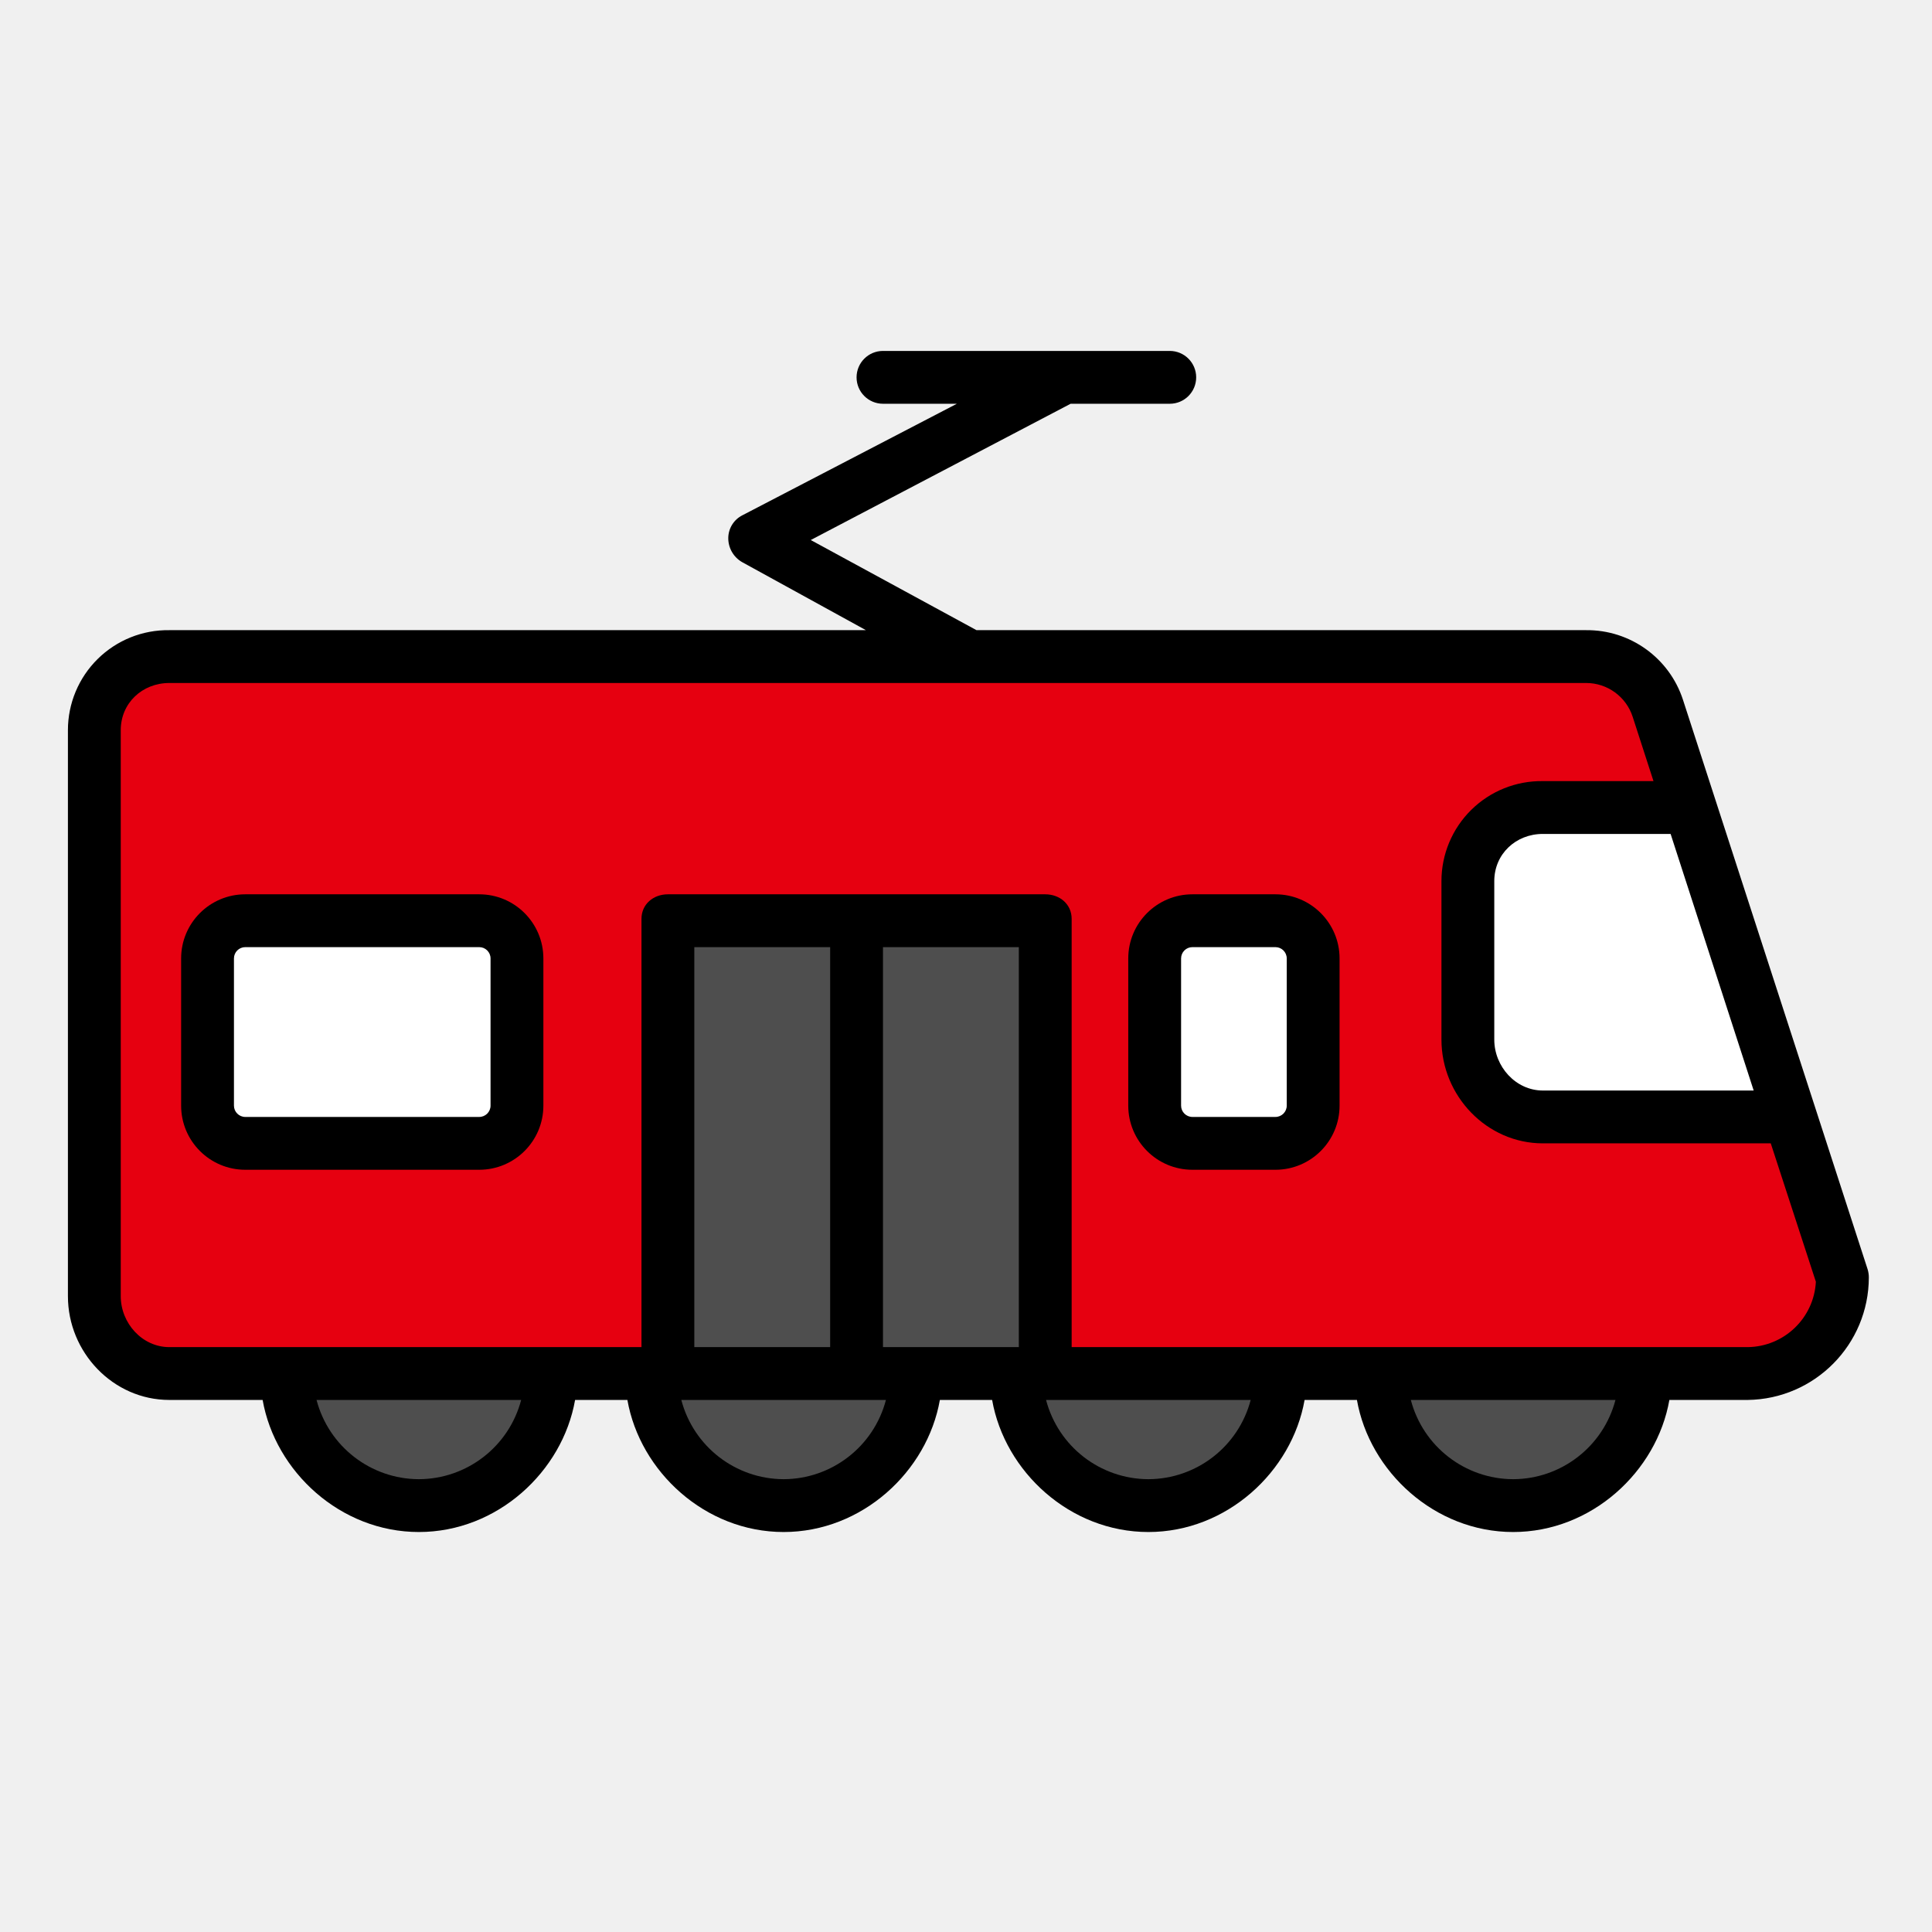
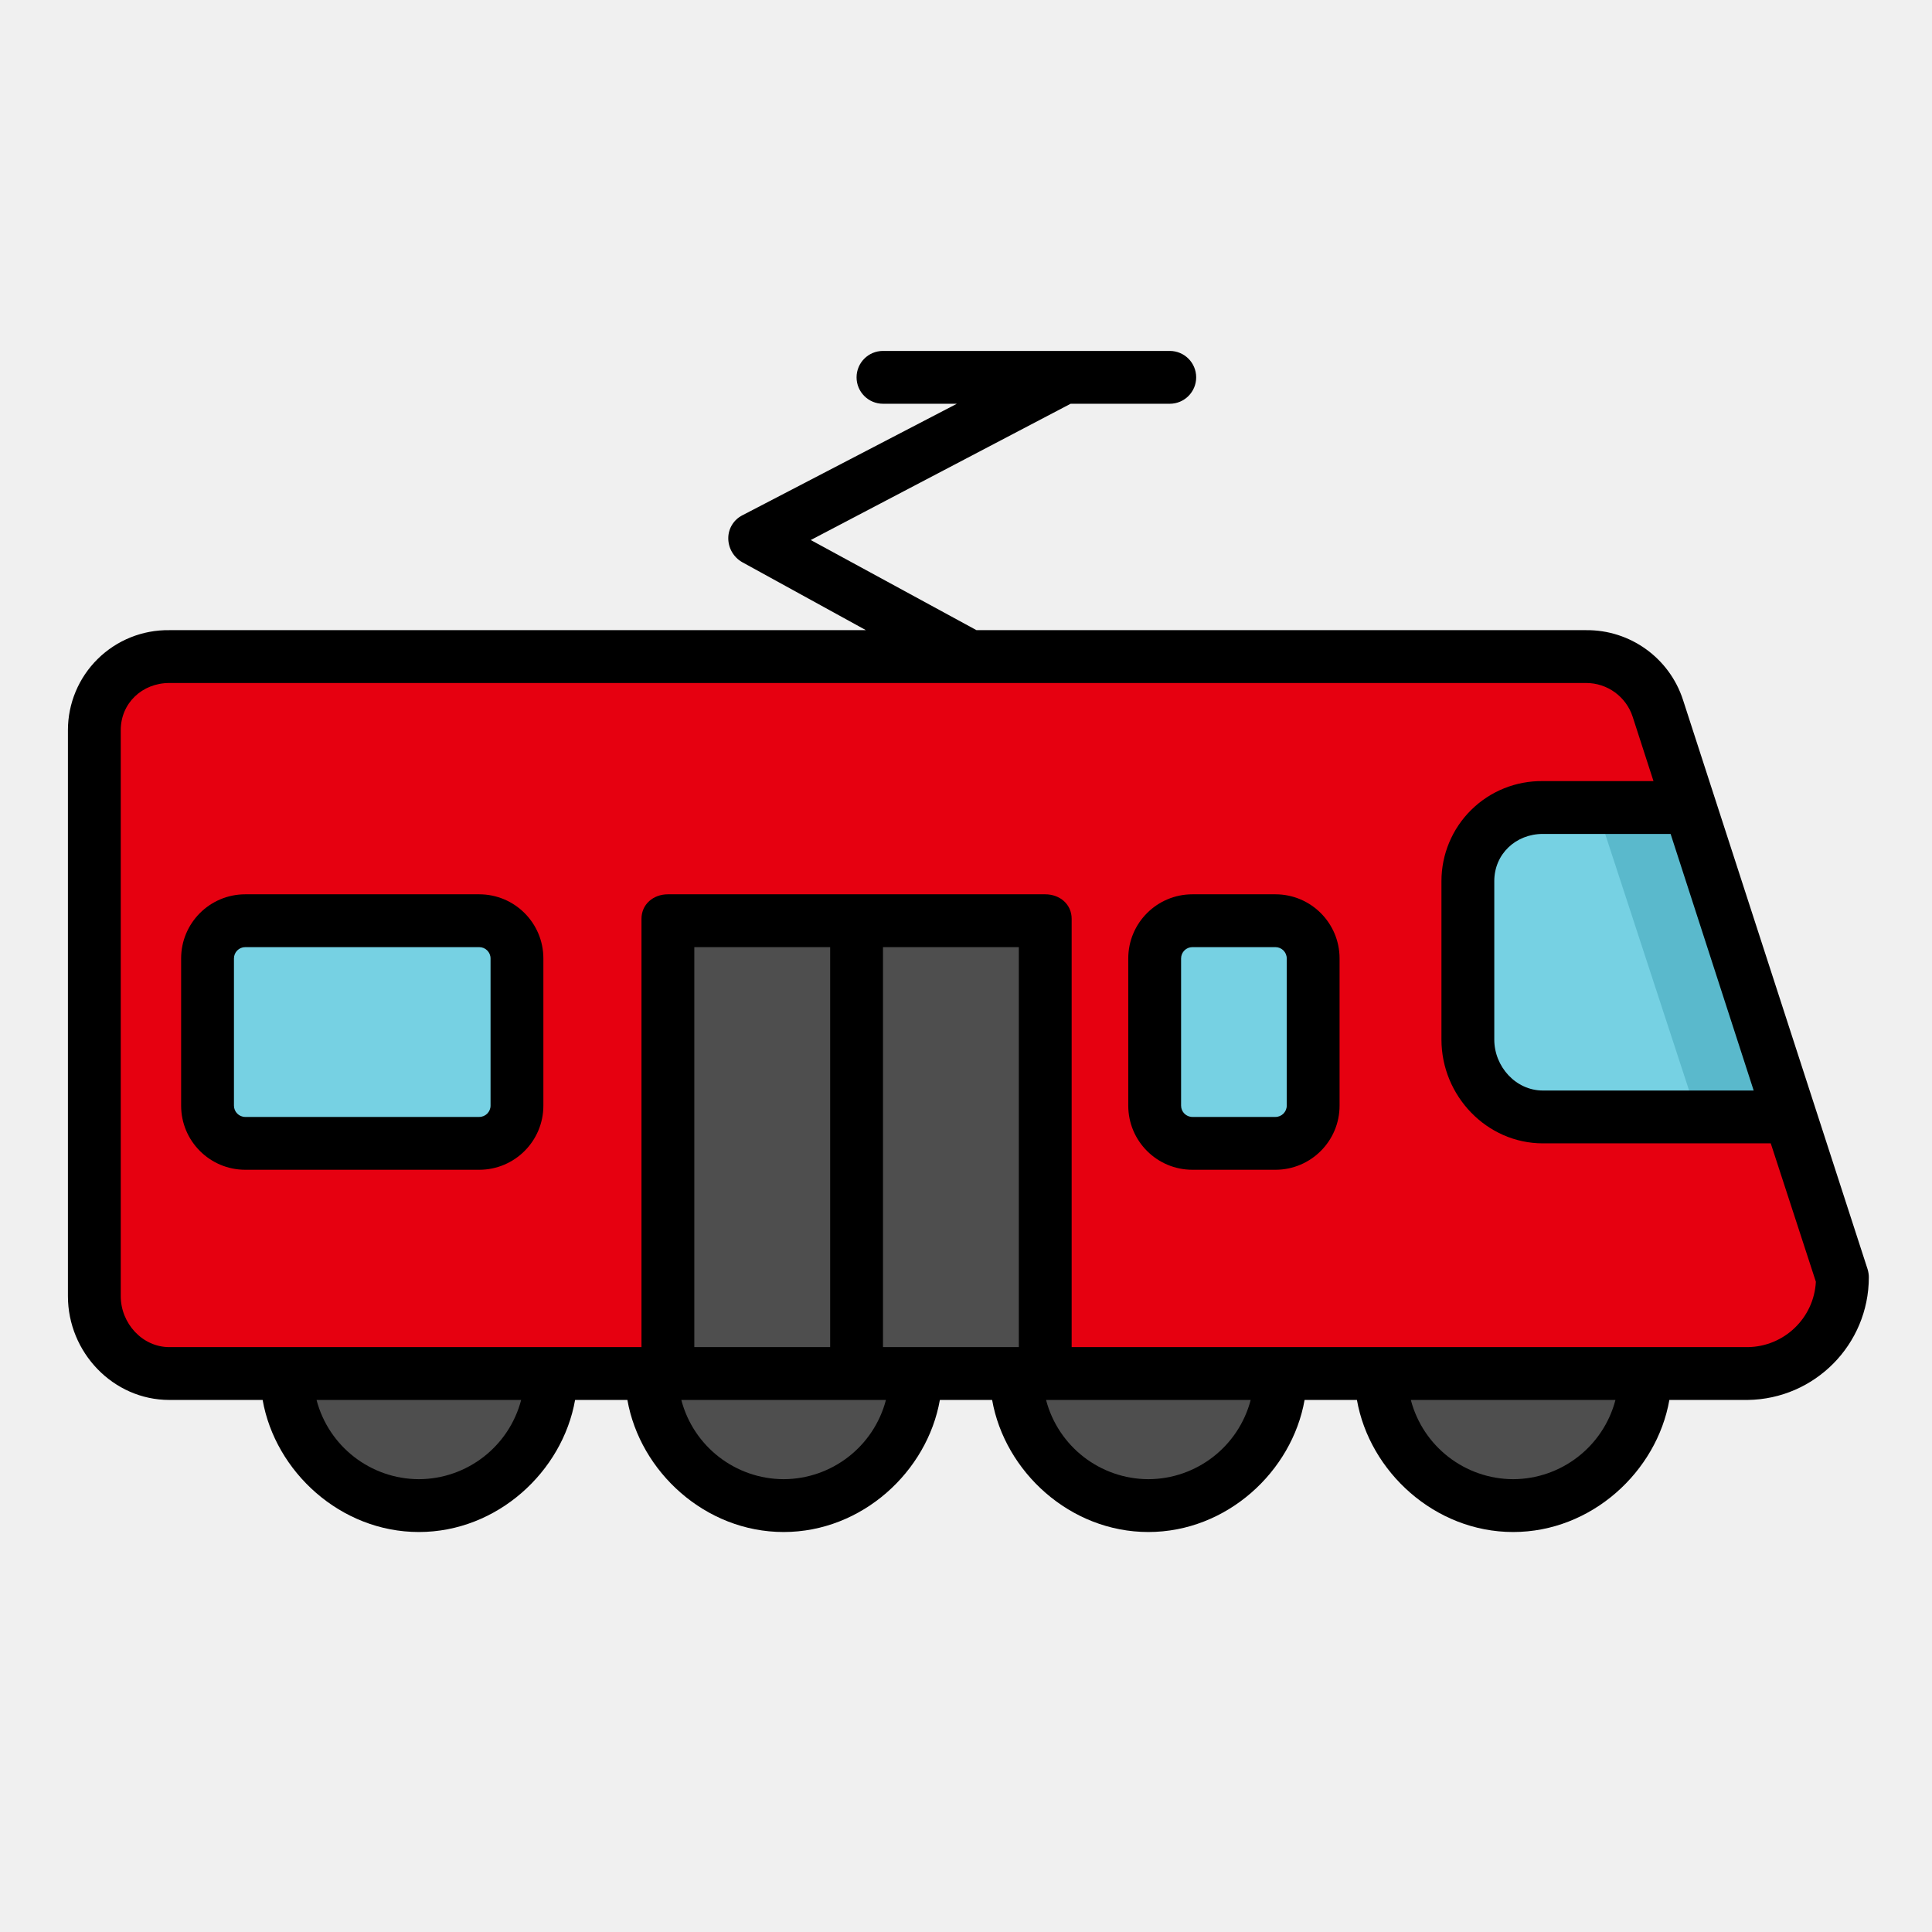
<svg xmlns="http://www.w3.org/2000/svg" version="1.1" width="512" height="512" x="0" y="0" viewBox="0 0 512 512" style="enable-background:new 0 0 512 512" class="">
  <g>
    <path d="M474.37,295.5l13.89,42.91a25.094,25.094,0,0,1-25.09,25.09H277v-120H177v120H44.87a19.994,19.994,0,0,1-20-20v-150a19.994,19.994,0,0,1,20-20H420.32a20.005,20.005,0,0,1,19.03,13.84l8.47,26.16H408.87a19.994,19.994,0,0,0-20,20v42a19.994,19.994,0,0,0,20,20ZM348,292.5v-39a10,10,0,0,0-10-10H316a10,10,0,0,0-10,10v39a10,10,0,0,0,10,10h22A10,10,0,0,0,348,292.5Zm-211,0v-39a10,10,0,0,0-10-10H65a10,10,0,0,0-10,10v39a10,10,0,0,0,10,10h62A10,10,0,0,0,137,292.5Z" style="" fill="#e60010" data-original="#e48e66" class="" />
-     <path d="M447.82,213.5l26.55,82h-65.5a19.994,19.994,0,0,1-20-20v-42a19.994,19.994,0,0,1,20-20Z" style="" fill="#ffffff" data-original="#f8ec7d" class="" />
+     <path d="M447.82,213.5l26.55,82h-65.5a19.994,19.994,0,0,1-20-20v-42a19.994,19.994,0,0,1,20-20Z" style="fill: rgb(118, 209, 227);" data-original="#f8ec7d" class="" />
    <path d="M366,363.5h70a35,35,0,0,1-70,0Z" style="" fill="#4e4e4e" data-original="#6fe3ff" class="" />
-     <rect x="306" y="243.5" width="42" height="59" rx="10" style="" fill="#ffffff" data-original="#f8ec7d" class="" />
+     <rect x="306" y="243.5" width="42" height="59" rx="10" style="fill: rgb(118, 209, 227);" data-original="#f8ec7d" class="" />
    <path d="M277,363.5h62.33a35,35,0,0,1-70,0Z" style="" fill="#4e4e4e" data-original="#6fe3ff" class="" />
    <polygon points="277 243.5 277 363.5 269.33 363.5 242.67 363.5 227 363.5 227 361.5 227 243.5 277 243.5" style="" fill="#4e4e4e" data-original="#6fe3ff" class="" />
    <path d="M227,363.5h15.67a35,35,0,0,1-70,0H227Z" style="" fill="#4e4e4e" data-original="#6fe3ff" class="" />
    <polygon points="227 361.5 227 363.5 177 363.5 177 243.5 227 243.5 227 361.5" style="" fill="#4e4e4e" data-original="#6fe3ff" class="" />
    <path d="M76,363.5h70a35,35,0,0,1-70,0Z" style="" fill="#4e4e4e" data-original="#6fe3ff" class="" />
-     <rect x="55" y="243.5" width="82" height="59" rx="10" style="" fill="#ffffff" data-original="#f8ec7d" class="" />
+     <polygon style="" points="449.037 215.616 428.198 215.616 444.52 291.65 465.358 291.65" fill="#5ab9cc" data-original="#5ab9cc" class="" transform="matrix(0.994522, -0.104528, 0.104528, 0.994522, -24.06427, 48.09021)" />
+     <rect x="55" y="243.5" width="82" height="59" rx="10" style="fill: rgb(118, 209, 227);" data-original="#f8ec7d" class="" />
    <path d="M144,254a17,17,0,0,0-17-17H65a17,17,0,0,0-17,17v39a17,17,0,0,0,17,17h62a17,17,0,0,0,17-17Zm-14,39a3,3,0,0,1-3,3H65a3,3,0,0,1-3-3V254a3,3,0,0,1,3-3h62a3,3,0,0,1,3,3Z" style="" fill="#000000" data-original="#63316d" class="" />
    <path d="M355,254a17,17,0,0,0-17-17H316a17,17,0,0,0-17,17v39a17,17,0,0,0,17,17h22a17,17,0,0,0,17-17Zm-14,39a3,3,0,0,1-3,3H316a3,3,0,0,1-3-3V254a3,3,0,0,1,3-3h22a3,3,0,0,1,3,3Z" style="" fill="#000000" data-original="#63316d" class="" />
    <path d="M152.405,371h13.86c3.343,19,20.631,35,41.405,35s38.061-16,41.405-35h13.85c3.344,19,20.632,35,41.4,35s38.062-16,41.405-35H359.6c3.343,19,20.632,35,41.4,35s38.062-16,41.4-35H463.17a32.524,32.524,0,0,0,32.09-32.465,7.409,7.409,0,0,0-.34-2.218L446.01,185.466A26.732,26.732,0,0,0,420.32,167H258.781l-43.923-23.888L283.724,107H310a7,7,0,0,0,0-14H234a7,7,0,0,0,0,14h19.578l-56.829,29.551A6.809,6.809,0,0,0,193,142.572a7.3,7.3,0,0,0,3.655,6.39L229.478,167H44.87A26.5,26.5,0,0,0,18,193.5v150C18,358.388,29.982,371,44.87,371H69.6c3.343,19,20.632,35,41.405,35S149.062,390,152.405,371Zm55.265,21a28.12,28.12,0,0,1-27.114-21h54.228A28.121,28.121,0,0,1,207.67,392ZM270,357H234V251h36Zm-50,0H184V251h36Zm84.33,35a28.121,28.121,0,0,1-27.114-21h54.228A28.12,28.12,0,0,1,304.33,392ZM401,392a28.121,28.121,0,0,1-27.114-21h54.228A28.121,28.121,0,0,1,401,392Zm63.743-103H408.87C401.7,289,396,282.668,396,275.5v-42c0-7.168,5.7-12.5,12.87-12.5h33.859ZM32,343.5v-150c0-7.168,5.7-12.5,12.87-12.5H420.32a12.965,12.965,0,0,1,12.37,9l5.5,17H408.87A26.5,26.5,0,0,0,382,233.5v42c0,14.888,11.982,27.5,26.87,27.5h60.4l11.956,36.678A18.306,18.306,0,0,1,463.17,357H284V243.5c0-3.866-3.134-6.5-7-6.5H177c-3.866,0-7,2.634-7,6.5V357H44.87C37.7,357,32,350.668,32,343.5ZM111,392a28.121,28.121,0,0,1-27.114-21h54.228A28.121,28.121,0,0,1,111,392Z" style="" fill="#000000" data-original="#63316d" class="" />
  </g>
</svg>
